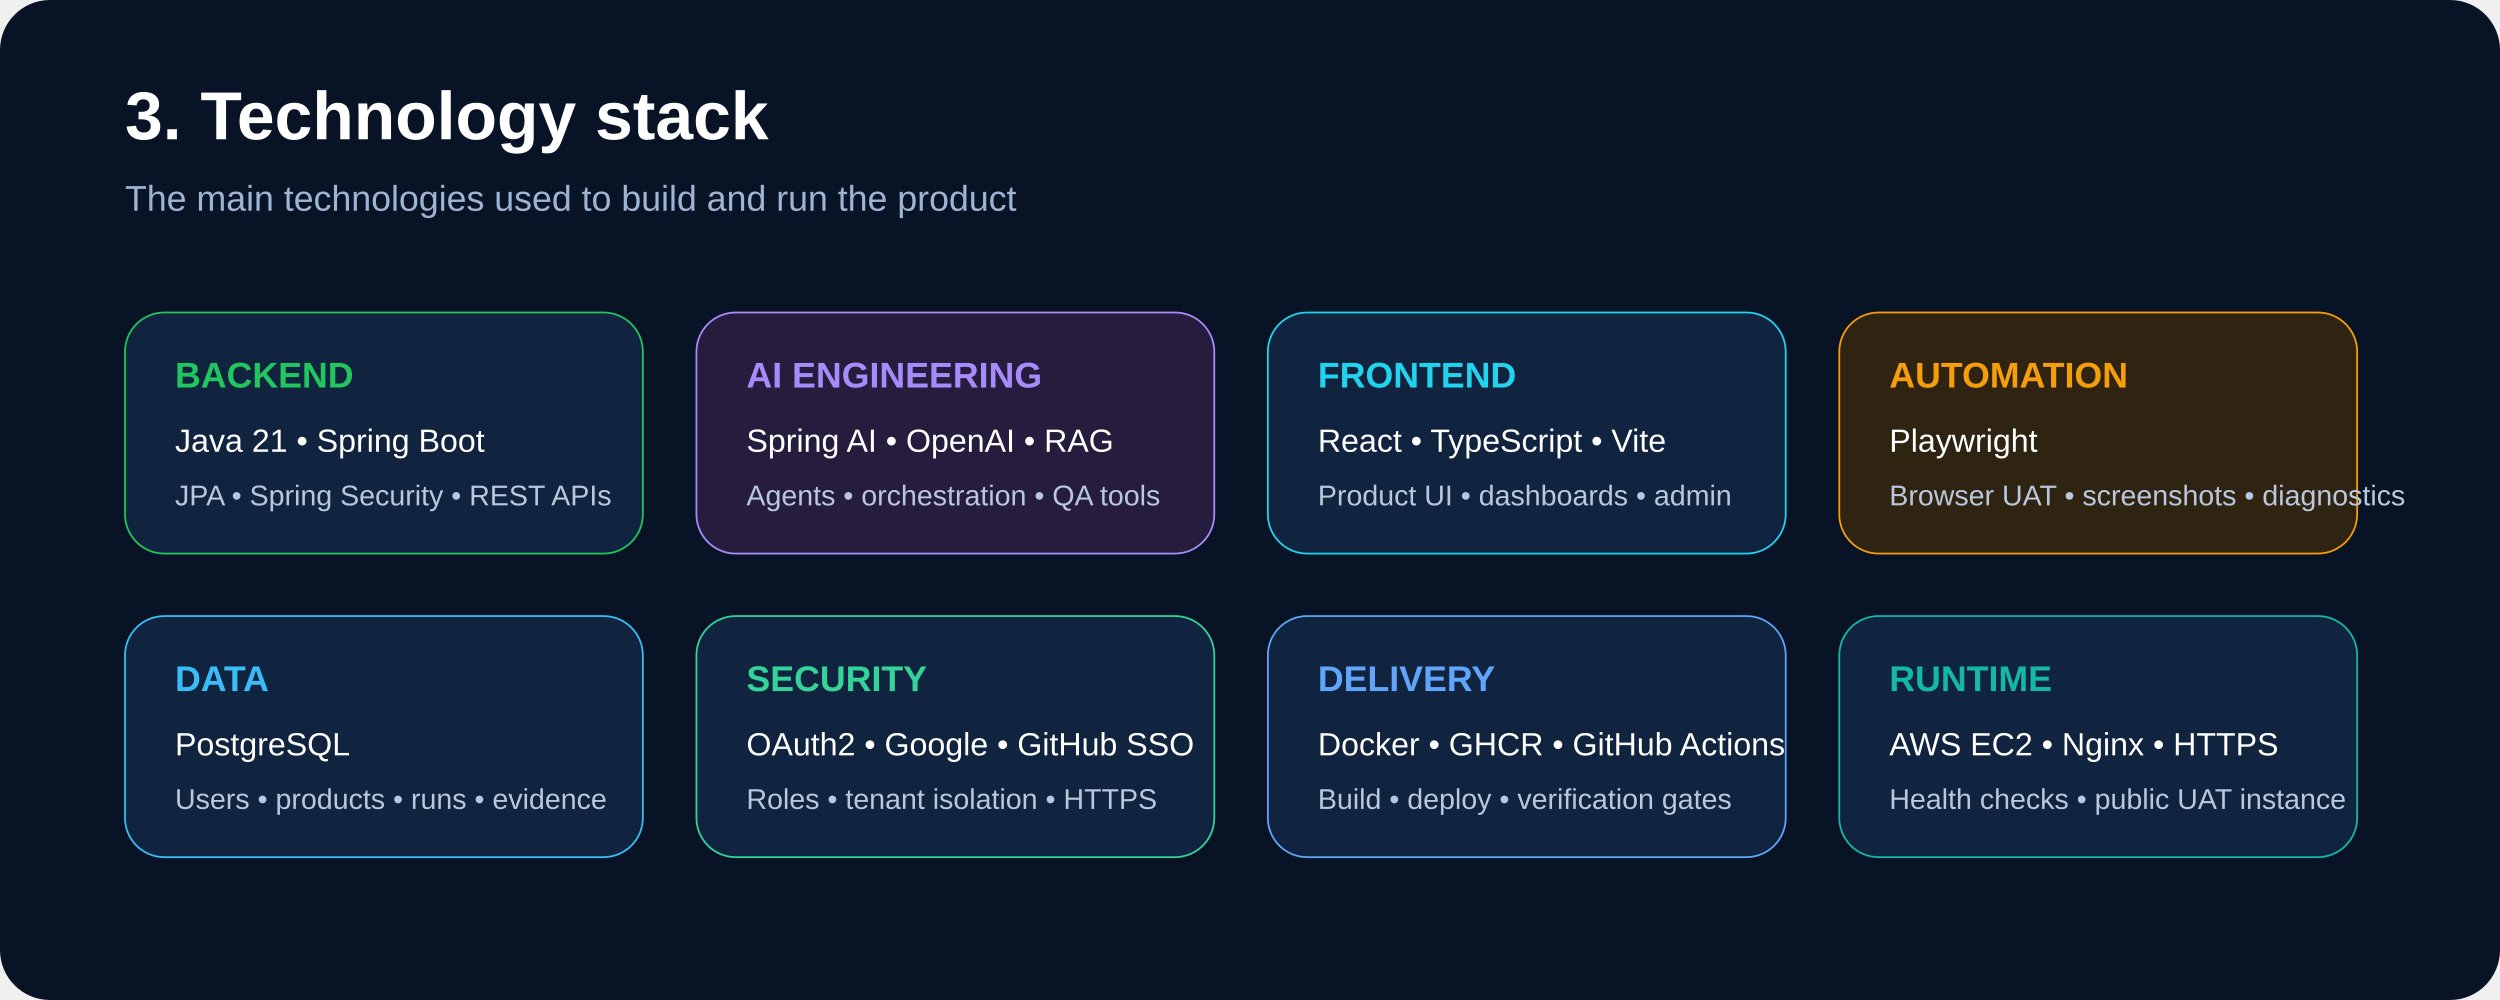
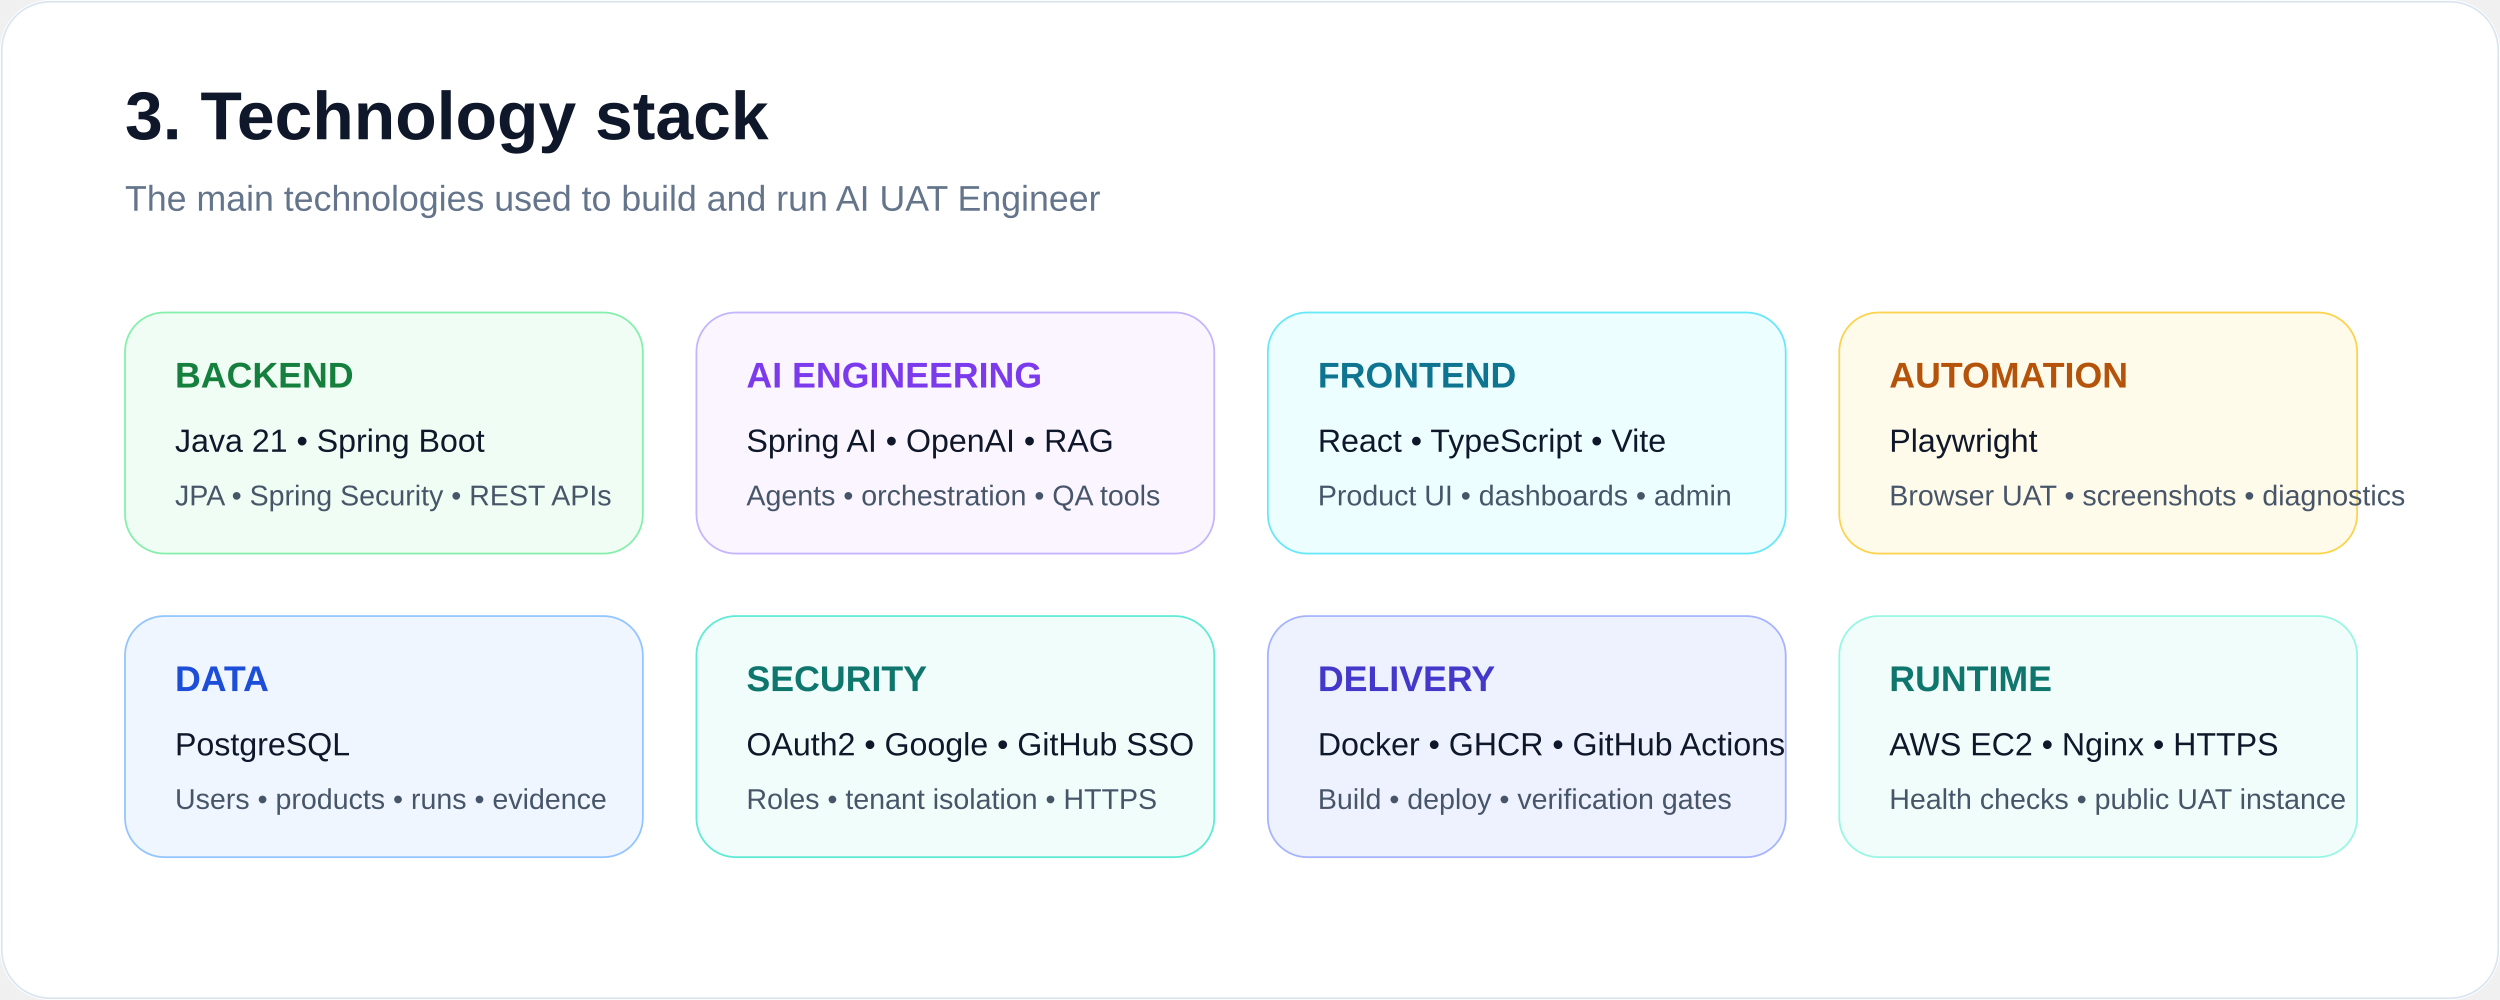
<svg xmlns="http://www.w3.org/2000/svg" width="1400" height="560" viewBox="0 0 1400 560">
-   <rect width="1400" height="560" rx="28" fill="#081426" />
-   <text x="70" y="78" fill="#ffffff" font-family="Arial,sans-serif" font-size="38" font-weight="700">3. Technology stack</text>
-   <text x="70" y="118" fill="#9fb4d3" font-family="Arial,sans-serif" font-size="20">The main technologies used to build and run the product</text>
+   <rect width="1400" height="560" rx="28" fill="#ffffff" />
+   <rect x="1" y="1" width="1398" height="558" rx="27" fill="none" stroke="#dbe5f1" />
+   <text x="70" y="78" fill="#0f172a" font-family="Arial,sans-serif" font-size="38" font-weight="700">3. Technology stack</text>
+   <text x="70" y="118" fill="#64748b" font-family="Arial,sans-serif" font-size="20">The main technologies used to build and run AI UAT Engineer</text>
  <g font-family="Arial,sans-serif">
    <g transform="translate(70 175)">
-       <rect width="290" height="135" rx="22" fill="#10233f" stroke="#22c55e" />
-       <text x="28" y="42" fill="#22c55e" font-size="20" font-weight="700">BACKEND</text>
-       <text x="28" y="78" fill="#fff" font-size="18">Java 21 • Spring Boot</text>
-       <text x="28" y="108" fill="#b9c8dc" font-size="16">JPA • Spring Security • REST APIs</text>
+       <rect width="290" height="135" rx="22" fill="#f0fdf4" stroke="#86efac" />
+       <text x="28" y="42" fill="#15803d" font-size="20" font-weight="700">BACKEND</text>
+       <text x="28" y="78" fill="#0f172a" font-size="18">Java 21 • Spring Boot</text>
+       <text x="28" y="108" fill="#475569" font-size="16">JPA • Spring Security • REST APIs</text>
    </g>
    <g transform="translate(390 175)">
-       <rect width="290" height="135" rx="22" fill="#261c3d" stroke="#a78bfa" />
-       <text x="28" y="42" fill="#a78bfa" font-size="20" font-weight="700">AI ENGINEERING</text>
-       <text x="28" y="78" fill="#fff" font-size="18">Spring AI • OpenAI • RAG</text>
-       <text x="28" y="108" fill="#b9c8dc" font-size="16">Agents • orchestration • QA tools</text>
+       <rect width="290" height="135" rx="22" fill="#faf5ff" stroke="#c4b5fd" />
+       <text x="28" y="42" fill="#7c3aed" font-size="20" font-weight="700">AI ENGINEERING</text>
+       <text x="28" y="78" fill="#0f172a" font-size="18">Spring AI • OpenAI • RAG</text>
+       <text x="28" y="108" fill="#475569" font-size="16">Agents • orchestration • QA tools</text>
    </g>
    <g transform="translate(710 175)">
-       <rect width="290" height="135" rx="22" fill="#10233f" stroke="#22d3ee" />
-       <text x="28" y="42" fill="#22d3ee" font-size="20" font-weight="700">FRONTEND</text>
-       <text x="28" y="78" fill="#fff" font-size="18">React • TypeScript • Vite</text>
-       <text x="28" y="108" fill="#b9c8dc" font-size="16">Product UI • dashboards • admin</text>
+       <rect width="290" height="135" rx="22" fill="#ecfeff" stroke="#67e8f9" />
+       <text x="28" y="42" fill="#0e7490" font-size="20" font-weight="700">FRONTEND</text>
+       <text x="28" y="78" fill="#0f172a" font-size="18">React • TypeScript • Vite</text>
+       <text x="28" y="108" fill="#475569" font-size="16">Product UI • dashboards • admin</text>
    </g>
    <g transform="translate(1030 175)">
-       <rect width="290" height="135" rx="22" fill="#2f2411" stroke="#f59e0b" />
-       <text x="28" y="42" fill="#f59e0b" font-size="20" font-weight="700">AUTOMATION</text>
-       <text x="28" y="78" fill="#fff" font-size="18">Playwright</text>
-       <text x="28" y="108" fill="#b9c8dc" font-size="16">Browser UAT • screenshots • diagnostics</text>
+       <rect width="290" height="135" rx="22" fill="#fffbeb" stroke="#fcd34d" />
+       <text x="28" y="42" fill="#b45309" font-size="20" font-weight="700">AUTOMATION</text>
+       <text x="28" y="78" fill="#0f172a" font-size="18">Playwright</text>
+       <text x="28" y="108" fill="#475569" font-size="16">Browser UAT • screenshots • diagnostics</text>
    </g>
    <g transform="translate(70 345)">
-       <rect width="290" height="135" rx="22" fill="#10233f" stroke="#38bdf8" />
-       <text x="28" y="42" fill="#38bdf8" font-size="20" font-weight="700">DATA</text>
-       <text x="28" y="78" fill="#fff" font-size="18">PostgreSQL</text>
-       <text x="28" y="108" fill="#b9c8dc" font-size="16">Users • products • runs • evidence</text>
+       <rect width="290" height="135" rx="22" fill="#eff6ff" stroke="#93c5fd" />
+       <text x="28" y="42" fill="#1d4ed8" font-size="20" font-weight="700">DATA</text>
+       <text x="28" y="78" fill="#0f172a" font-size="18">PostgreSQL</text>
+       <text x="28" y="108" fill="#475569" font-size="16">Users • products • runs • evidence</text>
    </g>
    <g transform="translate(390 345)">
-       <rect width="290" height="135" rx="22" fill="#10233f" stroke="#34d399" />
-       <text x="28" y="42" fill="#34d399" font-size="20" font-weight="700">SECURITY</text>
-       <text x="28" y="78" fill="#fff" font-size="18">OAuth2 • Google • GitHub SSO</text>
-       <text x="28" y="108" fill="#b9c8dc" font-size="16">Roles • tenant isolation • HTTPS</text>
+       <rect width="290" height="135" rx="22" fill="#f0fdfa" stroke="#5eead4" />
+       <text x="28" y="42" fill="#0f766e" font-size="20" font-weight="700">SECURITY</text>
+       <text x="28" y="78" fill="#0f172a" font-size="18">OAuth2 • Google • GitHub SSO</text>
+       <text x="28" y="108" fill="#475569" font-size="16">Roles • tenant isolation • HTTPS</text>
    </g>
    <g transform="translate(710 345)">
-       <rect width="290" height="135" rx="22" fill="#10233f" stroke="#60a5fa" />
-       <text x="28" y="42" fill="#60a5fa" font-size="20" font-weight="700">DELIVERY</text>
-       <text x="28" y="78" fill="#fff" font-size="18">Docker • GHCR • GitHub Actions</text>
-       <text x="28" y="108" fill="#b9c8dc" font-size="16">Build • deploy • verification gates</text>
+       <rect width="290" height="135" rx="22" fill="#eef2ff" stroke="#a5b4fc" />
+       <text x="28" y="42" fill="#4338ca" font-size="20" font-weight="700">DELIVERY</text>
+       <text x="28" y="78" fill="#0f172a" font-size="18">Docker • GHCR • GitHub Actions</text>
+       <text x="28" y="108" fill="#475569" font-size="16">Build • deploy • verification gates</text>
    </g>
    <g transform="translate(1030 345)">
-       <rect width="290" height="135" rx="22" fill="#10233f" stroke="#14b8a6" />
-       <text x="28" y="42" fill="#14b8a6" font-size="20" font-weight="700">RUNTIME</text>
-       <text x="28" y="78" fill="#fff" font-size="18">AWS EC2 • Nginx • HTTPS</text>
-       <text x="28" y="108" fill="#b9c8dc" font-size="16">Health checks • public UAT instance</text>
+       <rect width="290" height="135" rx="22" fill="#f0fdfa" stroke="#99f6e4" />
+       <text x="28" y="42" fill="#0f766e" font-size="20" font-weight="700">RUNTIME</text>
+       <text x="28" y="78" fill="#0f172a" font-size="18">AWS EC2 • Nginx • HTTPS</text>
+       <text x="28" y="108" fill="#475569" font-size="16">Health checks • public UAT instance</text>
    </g>
  </g>
</svg>
